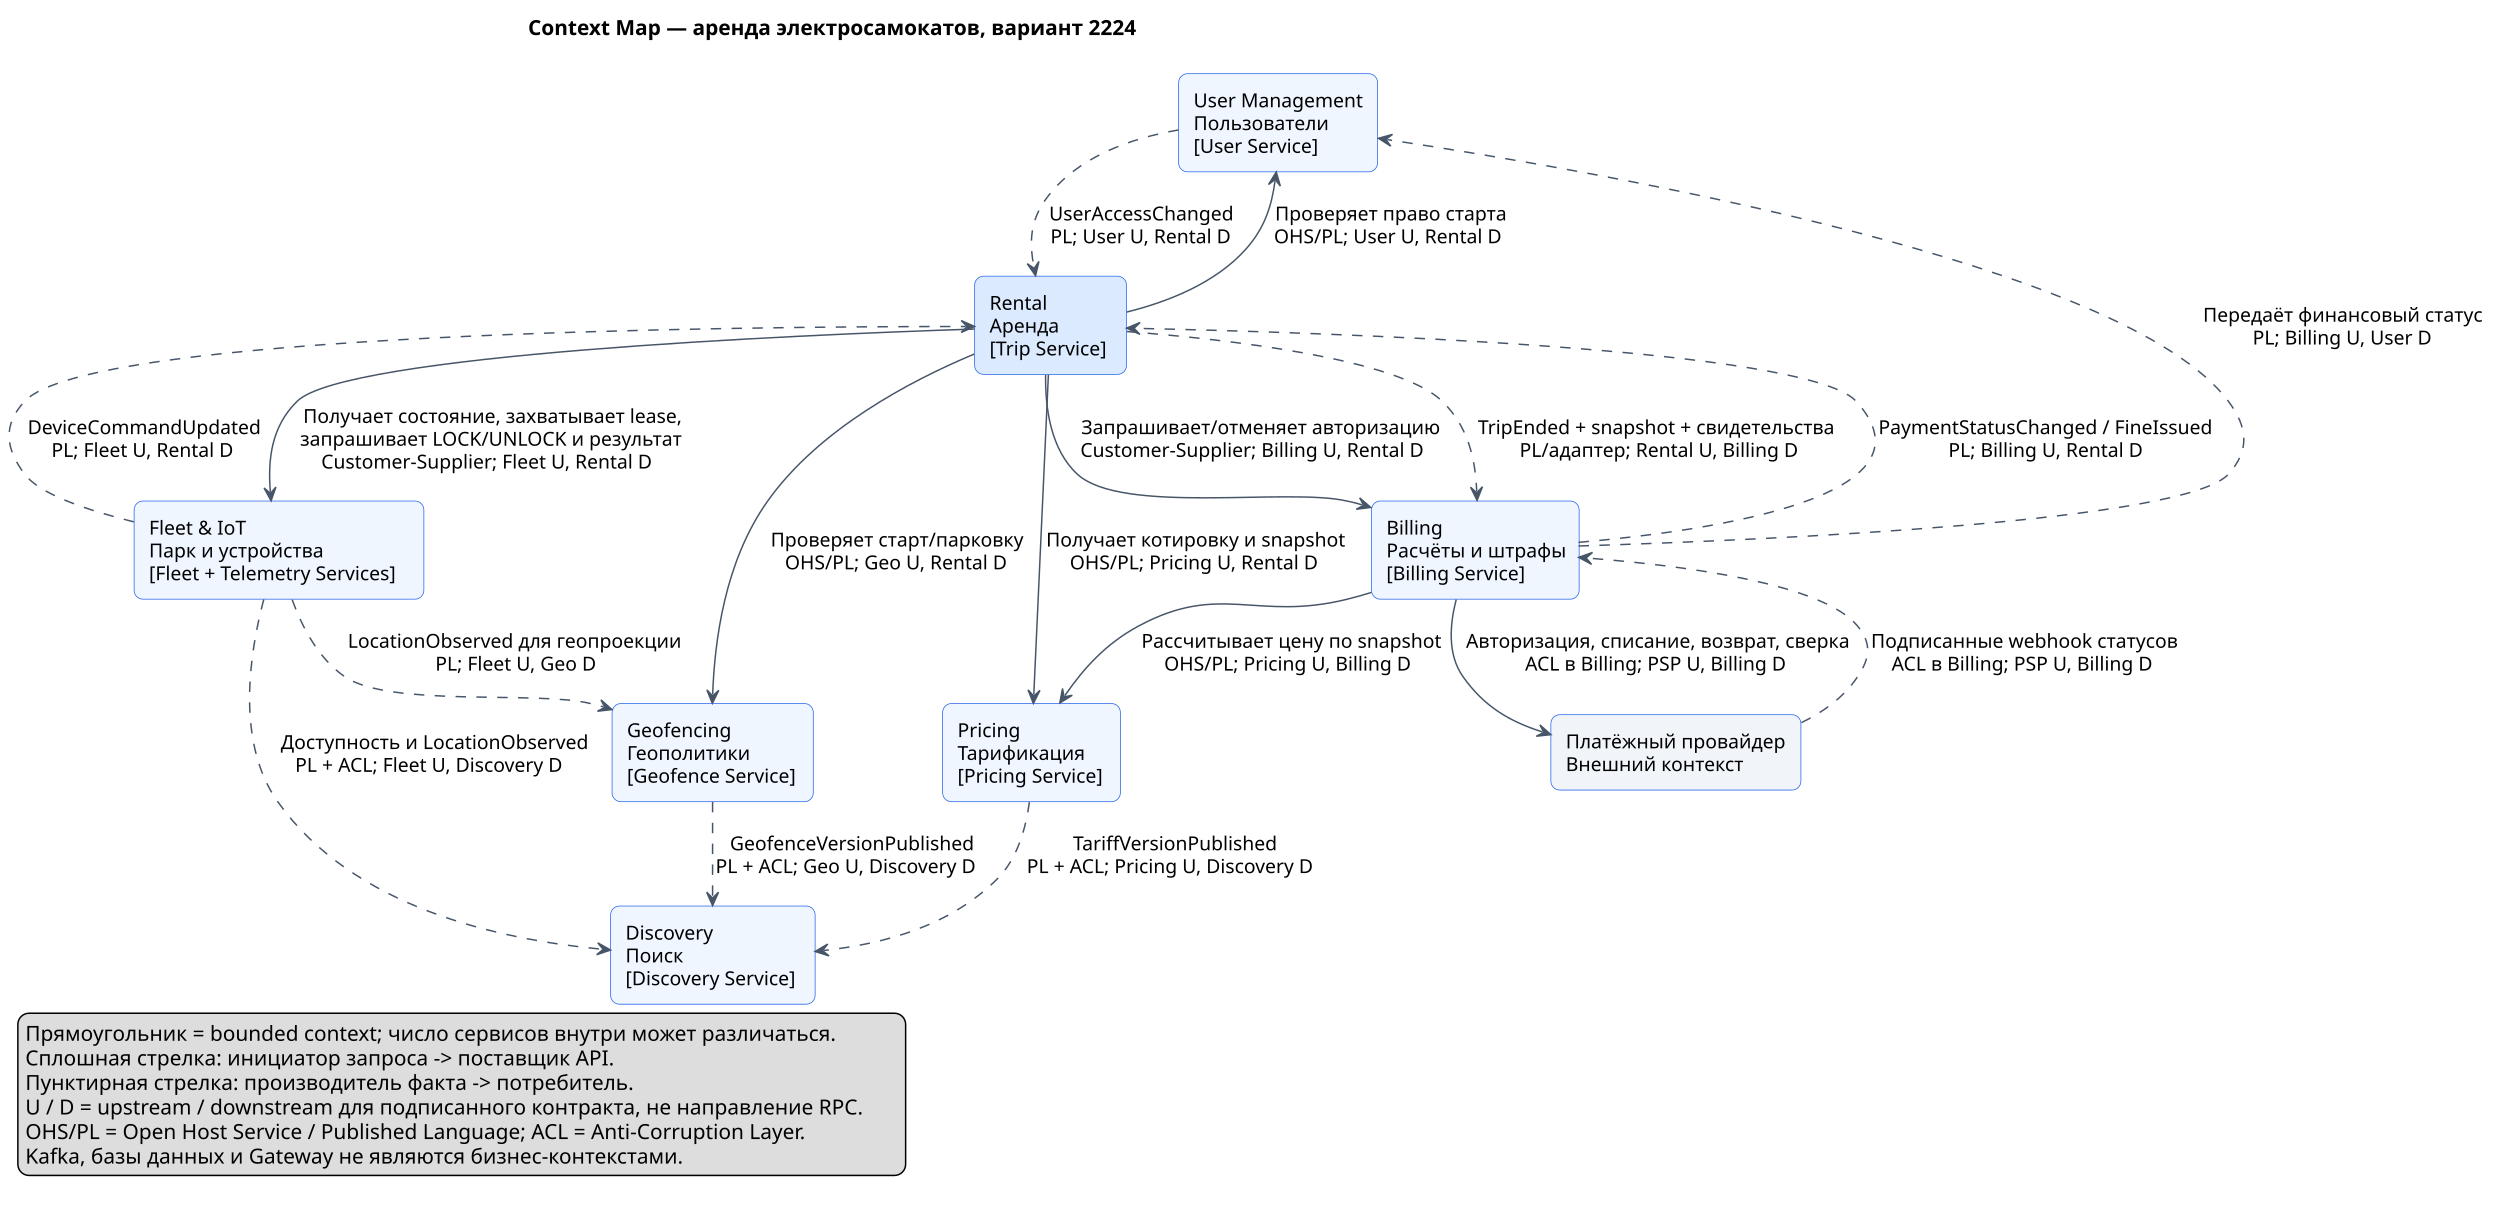
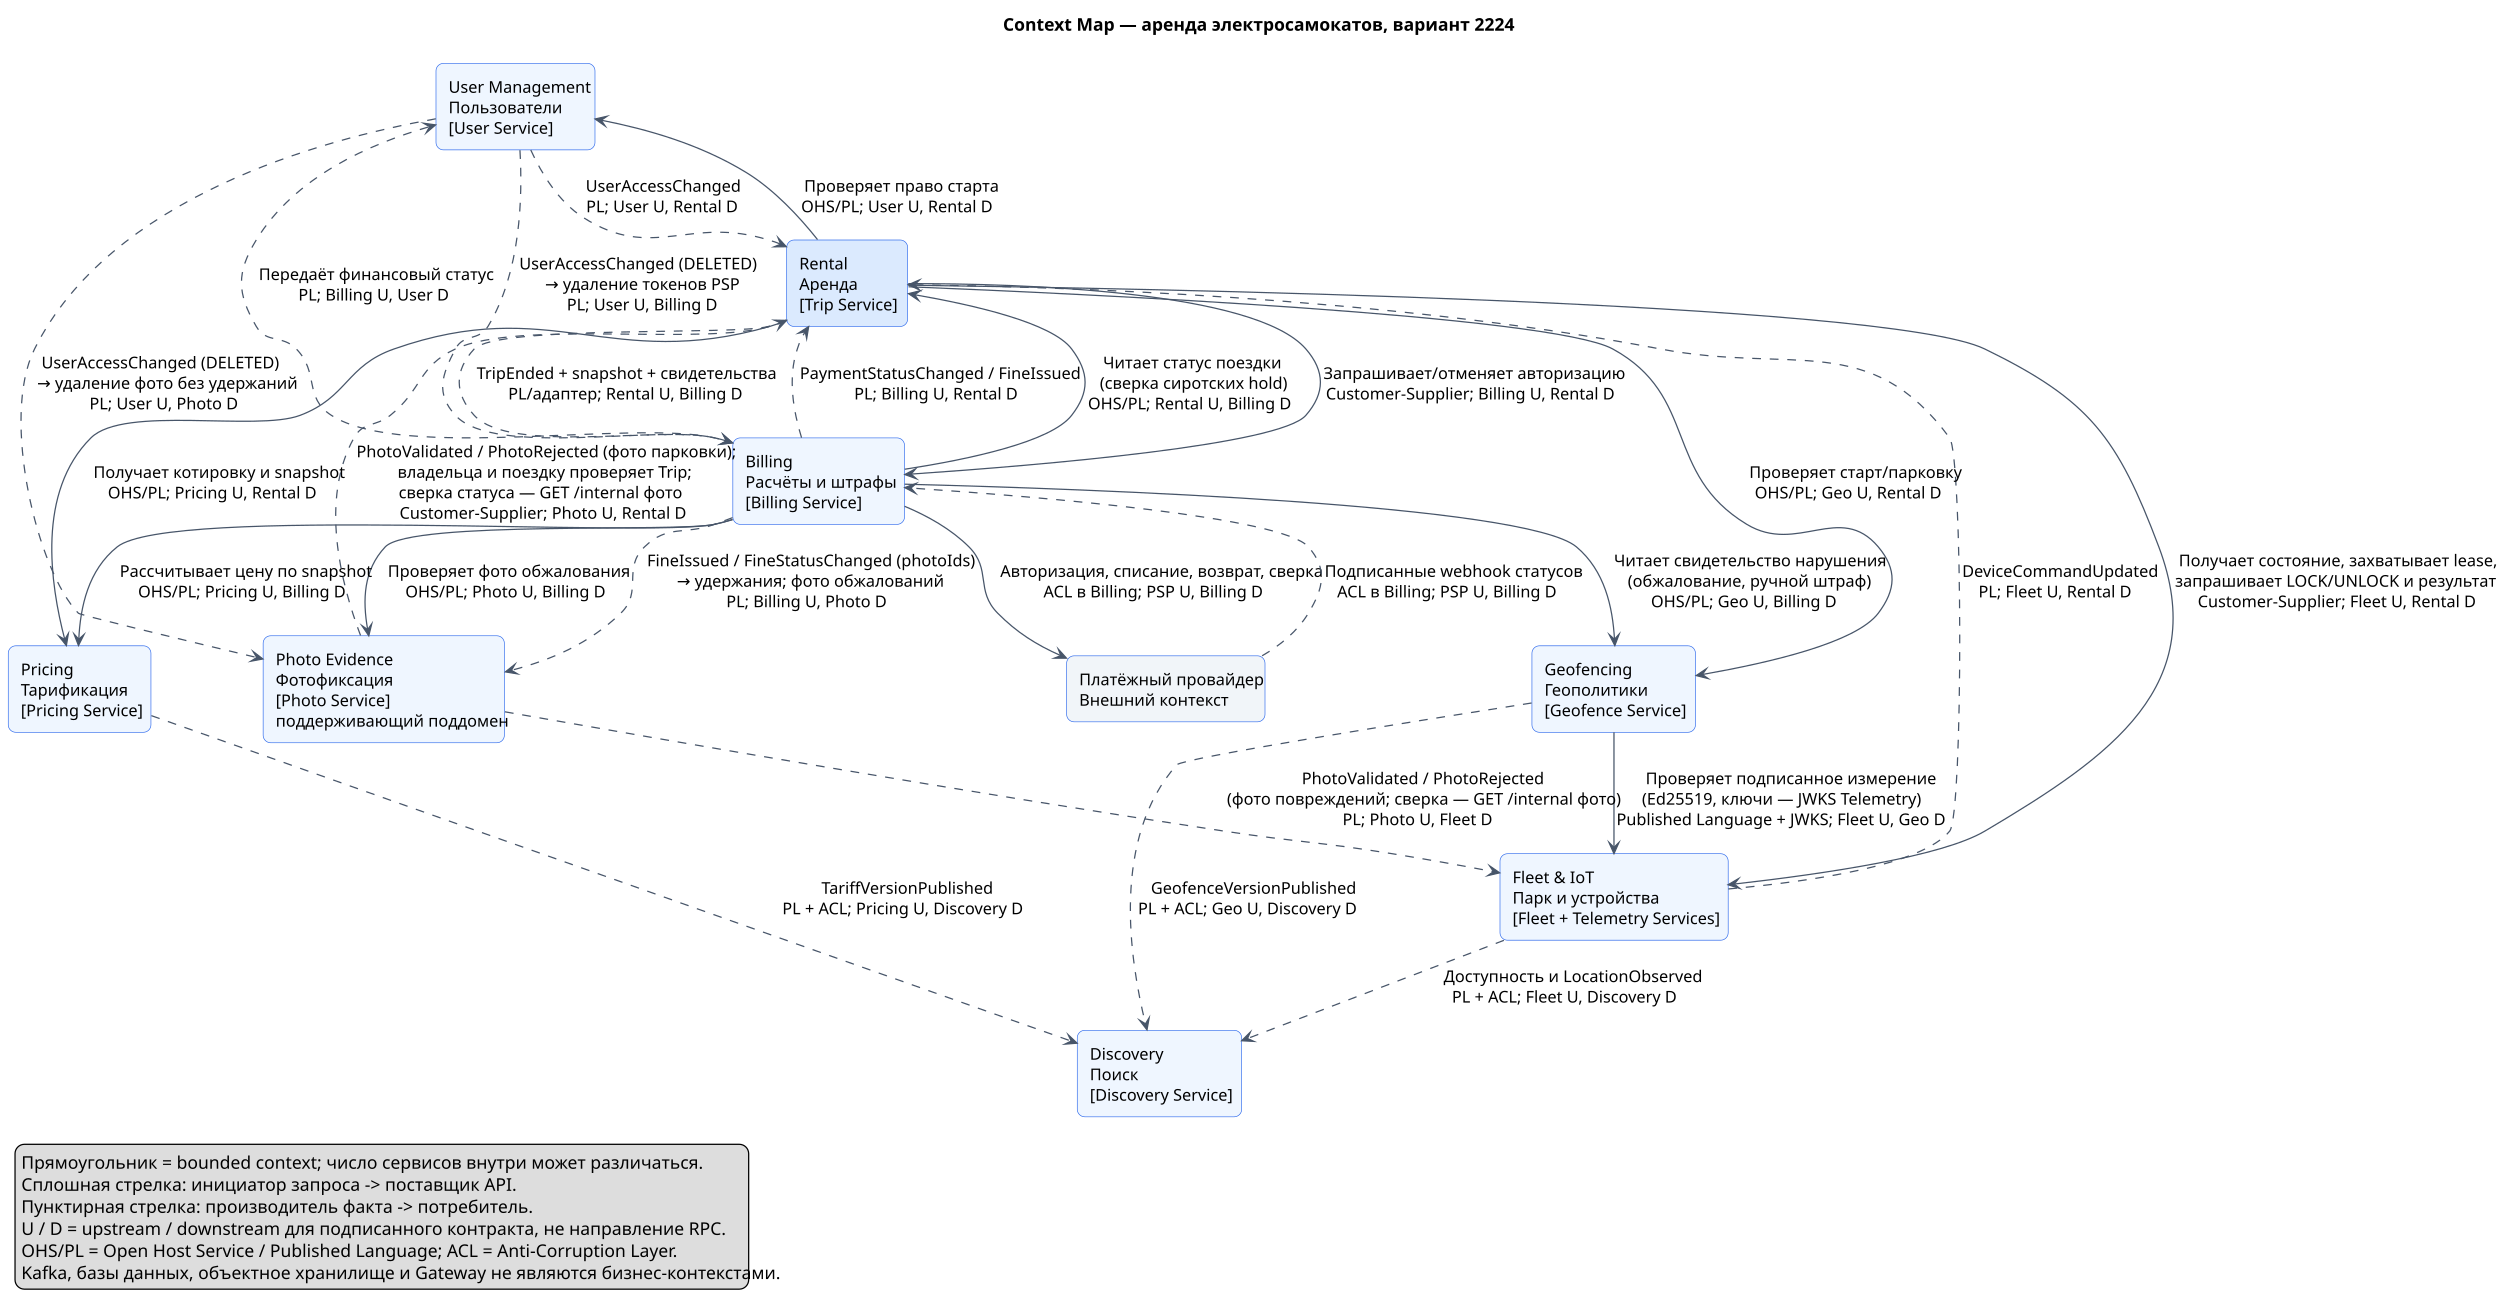
- <svg xmlns="http://www.w3.org/2000/svg" contentStyleType="text/css" data-diagram-type="DESCRIPTION" height="809px" preserveAspectRatio="none" style="width:1679px;height:809px;background:#FFFFFF;" version="1.1" viewBox="0 0 1679 809" width="1679px" zoomAndPan="magnify">
+ <svg xmlns="http://www.w3.org/2000/svg" version="1.1" data-diagram-type="DESCRIPTION" style="width:1996px;height:1048px;background:#FFFFFF;" width="1996px" height="1048px" viewBox="0 0 1996 1048" zoomAndPan="magnify" preserveAspectRatio="none" contentStyleType="text/css">
  <defs />
-   <g>
+   <g font-family="sans-serif" lengthAdjust="spacing">
    <g class="title" data-source-line="2">
-       <text fill="#000000" font-family="sans-serif" font-size="14" font-weight="bold" lengthAdjust="spacing" textLength="415.235" x="354.632" y="23.535">Context Map — аренда электросамокатов, вариант 2224</text>
-     </g>
-     <g class="entity" data-entity="users" data-source-line="16" data-uid="ent0002" id="entity_users">
-       <rect fill="#EFF6FF" height="65.932" rx="6" ry="6" style="stroke:#2563EB;stroke-width:0.5;" width="133.591" x="791.57" y="49.488" />
-       <text fill="#000000" font-family="sans-serif" font-size="13" lengthAdjust="spacing" textLength="113.591" x="801.57" y="72.057">User Management</text>
-       <text fill="#000000" font-family="sans-serif" font-size="13" lengthAdjust="spacing" textLength="89.362" x="801.57" y="87.367">Пользователи</text>
-       <text fill="#000000" font-family="sans-serif" font-size="13" lengthAdjust="spacing" textLength="84.716" x="801.57" y="102.678">[User Service]</text>
-     </g>
-     <g class="entity" data-entity="fleet" data-source-line="17" data-uid="ent0003" id="entity_fleet">
-       <rect fill="#EFF6FF" height="65.932" rx="6" ry="6" style="stroke:#2563EB;stroke-width:0.5;" width="194.599" x="90.07" y="336.488" />
-       <text fill="#000000" font-family="sans-serif" font-size="13" lengthAdjust="spacing" textLength="67.317" x="100.07" y="359.057">Fleet &amp; IoT</text>
-       <text fill="#000000" font-family="sans-serif" font-size="13" lengthAdjust="spacing" textLength="120.028" x="100.07" y="374.367">Парк и устройства</text>
-       <text fill="#000000" font-family="sans-serif" font-size="13" lengthAdjust="spacing" textLength="174.599" x="100.07" y="389.678">[Fleet + Telemetry Services]</text>
-     </g>
-     <g class="entity" data-entity="rental" data-source-line="18" data-uid="ent0004" id="entity_rental">
-       <rect fill="#DBEAFE" height="65.932" rx="6" ry="6" style="stroke:#2563EB;stroke-width:0.5;" width="101.999" x="654.57" y="185.488" />
-       <text fill="#000000" font-family="sans-serif" font-size="13" lengthAdjust="spacing" textLength="39.33" x="664.57" y="208.057">Rental</text>
-       <text fill="#000000" font-family="sans-serif" font-size="13" lengthAdjust="spacing" textLength="48.452" x="664.57" y="223.367">Аренда</text>
-       <text fill="#000000" font-family="sans-serif" font-size="13" lengthAdjust="spacing" textLength="81.999" x="664.57" y="238.678">[Trip Service]</text>
-     </g>
-     <g class="entity" data-entity="search" data-source-line="19" data-uid="ent0005" id="entity_search">
-       <rect fill="#EFF6FF" height="65.932" rx="6" ry="6" style="stroke:#2563EB;stroke-width:0.5;" width="137.368" x="410.07" y="608.488" />
-       <text fill="#000000" font-family="sans-serif" font-size="13" lengthAdjust="spacing" textLength="60.849" x="420.07" y="631.057">Discovery</text>
-       <text fill="#000000" font-family="sans-serif" font-size="13" lengthAdjust="spacing" textLength="39.654" x="420.07" y="646.367">Поиск</text>
-       <text fill="#000000" font-family="sans-serif" font-size="13" lengthAdjust="spacing" textLength="117.368" x="420.07" y="661.678">[Discovery Service]</text>
-     </g>
-     <g class="entity" data-entity="pricing" data-source-line="20" data-uid="ent0006" id="entity_pricing">
-       <rect fill="#EFF6FF" height="65.932" rx="6" ry="6" style="stroke:#2563EB;stroke-width:0.5;" width="119.373" x="633.07" y="472.488" />
-       <text fill="#000000" font-family="sans-serif" font-size="13" lengthAdjust="spacing" textLength="42.853" x="643.07" y="495.057">Pricing</text>
-       <text fill="#000000" font-family="sans-serif" font-size="13" lengthAdjust="spacing" textLength="87.89" x="643.07" y="510.367">Тарификация</text>
-       <text fill="#000000" font-family="sans-serif" font-size="13" lengthAdjust="spacing" textLength="99.373" x="643.07" y="525.678">[Pricing Service]</text>
-     </g>
-     <g class="entity" data-entity="billing" data-source-line="21" data-uid="ent0007" id="entity_billing">
-       <rect fill="#EFF6FF" height="65.932" rx="6" ry="6" style="stroke:#2563EB;stroke-width:0.5;" width="139.482" x="921.07" y="336.488" />
-       <text fill="#000000" font-family="sans-serif" font-size="13" lengthAdjust="spacing" textLength="38.683" x="931.07" y="359.057">Billing</text>
-       <text fill="#000000" font-family="sans-serif" font-size="13" lengthAdjust="spacing" textLength="119.482" x="931.07" y="374.367">Расчёты и штрафы</text>
-       <text fill="#000000" font-family="sans-serif" font-size="13" lengthAdjust="spacing" textLength="95.202" x="931.07" y="389.678">[Billing Service]</text>
-     </g>
-     <g class="entity" data-entity="geo" data-source-line="22" data-uid="ent0008" id="entity_geo">
-       <rect fill="#EFF6FF" height="65.932" rx="6" ry="6" style="stroke:#2563EB;stroke-width:0.5;" width="135.134" x="411.07" y="472.488" />
-       <text fill="#000000" font-family="sans-serif" font-size="13" lengthAdjust="spacing" textLength="71.303" x="421.07" y="495.057">Geofencing</text>
-       <text fill="#000000" font-family="sans-serif" font-size="13" lengthAdjust="spacing" textLength="83.776" x="421.07" y="510.367">Геополитики</text>
-       <text fill="#000000" font-family="sans-serif" font-size="13" lengthAdjust="spacing" textLength="115.134" x="421.07" y="525.678">[Geofence Service]</text>
-     </g>
-     <g class="entity" data-entity="psp" data-source-line="23" data-uid="ent0009" id="entity_psp">
-       <rect fill="#F1F5F9" height="50.621" rx="6" ry="6" style="stroke:#2563EB;stroke-width:0.5;" width="167.919" x="1041.57" y="479.988" />
-       <text fill="#000000" font-family="sans-serif" font-size="13" lengthAdjust="spacing" textLength="147.919" x="1051.57" y="502.557">Платёжный провайдер</text>
-       <text fill="#000000" font-family="sans-serif" font-size="13" lengthAdjust="spacing" textLength="119.863" x="1051.57" y="517.867">Внешний контекст</text>
-     </g>
-     <g class="link" data-entity-1="rental" data-entity-2="users" data-uid="lnk10" id="link_rental_users">
-       <polygon fill="#475569" points="857.125,115.534,851.949,123.913,856.452,120.488,859.876,124.99,857.125,115.534" style="stroke:#475569;stroke-width:1;" />
-       <path d="M756.76,209.566 C784.034,202.79 816.089,190.321 836.57,167.488 C849.254,153.349 853.974,138.724 856.317,121.479" fill="none" style="stroke:#475569;stroke-width:1;" />
-       <text fill="#000000" font-family="sans-serif" font-size="13" lengthAdjust="spacing" textLength="157.022" x="856.329" y="148.057">Проверяет право старта</text>
-       <text fill="#000000" font-family="sans-serif" font-size="13" lengthAdjust="spacing" textLength="158.539" x="855.57" y="163.367">OHS/PL; User U, Rental D</text>
-     </g>
-     <g class="link" data-entity-1="users" data-entity-2="rental" data-uid="lnk11" id="link_users_rental">
-       <polygon fill="#475569" points="695.493,185.179,697.74,175.59,694.559,180.268,689.881,177.086,695.493,185.179" style="stroke:#475569;stroke-width:1;" />
-       <path d="M791.5,87.274 C759.111,92.893 722.937,105.573 702.57,133.488 C691.905,148.106 691.154,162.377 694.372,179.285" fill="none" style="stroke:#475569;stroke-width:1;stroke-dasharray:7,7;" />
-       <text fill="#000000" font-family="sans-serif" font-size="13" lengthAdjust="spacing" textLength="126.82" x="704.57" y="148.057">UserAccessChanged</text>
-       <text fill="#000000" font-family="sans-serif" font-size="13" lengthAdjust="spacing" textLength="125.068" x="705.446" y="163.367">PL; User U, Rental D</text>
-     </g>
-     <g class="link" data-entity-1="rental" data-entity-2="fleet" data-uid="lnk12" id="link_rental_fleet">
-       <polygon fill="#475569" points="182.056,336.369,185.315,327.075,181.651,331.385,177.341,327.721,182.056,336.369" style="stroke:#475569;stroke-width:1;" />
-       <path d="M654.507,220.972 C532.48,225.013 231.676,238.085 199.57,269.488 C182.242,286.437 179.793,308.476 181.57,330.388" fill="none" style="stroke:#475569;stroke-width:1;" />
-       <text fill="#000000" font-family="sans-serif" font-size="13" lengthAdjust="spacing" textLength="257.334" x="203.617" y="284.057">Получает состояние, захватывает lease,</text>
-       <text fill="#000000" font-family="sans-serif" font-size="13" lengthAdjust="spacing" textLength="261.428" x="201.57" y="299.367">запрашивает LOCK/UNLOCK и результат</text>
-       <text fill="#000000" font-family="sans-serif" font-size="13" lengthAdjust="spacing" textLength="233.099" x="215.735" y="314.678">Customer-Supplier; Fleet U, Rental D</text>
-     </g>
-     <g class="link" data-entity-1="fleet" data-entity-2="rental" data-uid="lnk13" id="link_fleet_rental">
-       <polygon fill="#475569" points="654.536,219.286,645.536,215.286,649.536,219.286,645.536,223.286,654.536,219.286" style="stroke:#475569;stroke-width:1;" />
-       <path d="M89.904,350.501 C57.117,342.331 26.355,331.544 16.57,318.488 C3.51,301.062 1.739,285.435 16.57,269.488 C59.783,223.026 496.391,219.209 648.536,219.283" fill="none" style="stroke:#475569;stroke-width:1;stroke-dasharray:7,7;" />
-       <text fill="#000000" font-family="sans-serif" font-size="13" lengthAdjust="spacing" textLength="158.888" x="18.57" y="291.557">DeviceCommandUpdated</text>
-       <text fill="#000000" font-family="sans-serif" font-size="13" lengthAdjust="spacing" textLength="126.947" x="34.541" y="306.867">PL; Fleet U, Rental D</text>
-     </g>
-     <g class="link" data-entity-1="rental" data-entity-2="pricing" data-uid="lnk14" id="link_rental_pricing">
-       <polygon fill="#475569" points="694.031,472.467,698.437,463.658,694.259,467.472,690.445,463.294,694.031,472.467" style="stroke:#475569;stroke-width:1;" />
-       <path d="M704.104,251.627 C701.601,306.509 696.804,411.671 694.304,466.473" fill="none" style="stroke:#475569;stroke-width:1;" />
-       <text fill="#000000" font-family="sans-serif" font-size="13" lengthAdjust="spacing" textLength="204.978" x="702.57" y="367.057">Получает котировку и snapshot</text>
-       <text fill="#000000" font-family="sans-serif" font-size="13" lengthAdjust="spacing" textLength="173.196" x="718.462" y="382.367">OHS/PL; Pricing U, Rental D</text>
-     </g>
-     <g class="link" data-entity-1="rental" data-entity-2="geo" data-uid="lnk15" id="link_rental_geo">
-       <polygon fill="#475569" points="478.401,472.433,482.731,463.586,478.586,467.436,474.736,463.291,478.401,472.433" style="stroke:#475569;stroke-width:1;" />
-       <path d="M654.293,237.783 C610.664,256.031 549.79,288.332 515.57,336.488 C486.68,377.144 479.958,430.254 478.623,466.437" fill="none" style="stroke:#475569;stroke-width:1;" />
-       <text fill="#000000" font-family="sans-serif" font-size="13" lengthAdjust="spacing" textLength="174.11" x="517.57" y="367.057">Проверяет старт/парковку</text>
-       <text fill="#000000" font-family="sans-serif" font-size="13" lengthAdjust="spacing" textLength="154.965" x="527.143" y="382.367">OHS/PL; Geo U, Rental D</text>
-     </g>
-     <g class="link" data-entity-1="rental" data-entity-2="billing" data-uid="lnk16" id="link_rental_billing">
-       <polygon fill="#475569" points="920.623,340.79,913.153,334.37,915.834,339.352,910.852,342.032,920.623,340.79" style="stroke:#475569;stroke-width:1;" />
-       <path d="M702.235,251.834 C701.895,273.853 705.593,301.906 723.57,318.488 C753.282,345.893 865.193,327.365 904.57,336.488 C909.847,337.711 909.492,337.447 914.876,339.064" fill="none" style="stroke:#475569;stroke-width:1;" />
-       <text fill="#000000" font-family="sans-serif" font-size="13" lengthAdjust="spacing" textLength="240.538" x="726.154" y="291.557">Запрашивает/отменяет авторизацию</text>
-       <text fill="#000000" font-family="sans-serif" font-size="13" lengthAdjust="spacing" textLength="241.706" x="725.57" y="306.867">Customer-Supplier; Billing U, Rental D</text>
-     </g>
-     <g class="link" data-entity-1="rental" data-entity-2="billing" data-uid="lnk17" id="link_rental_billing">
-       <polygon fill="#475569" points="991.995,336.029,995.629,326.875,991.793,331.033,987.635,327.198,991.995,336.029" style="stroke:#475569;stroke-width:1;" />
-       <path d="M756.813,222.654 C824.62,227.914 939.041,240.854 968.57,269.488 C986.14,286.525 990.874,308.252 991.753,330.034" fill="none" style="stroke:#475569;stroke-width:1;stroke-dasharray:7,7;" />
-       <text fill="#000000" font-family="sans-serif" font-size="13" lengthAdjust="spacing" textLength="251.412" x="992.57" y="291.557">TripEnded + snapshot + свидетельства</text>
-       <text fill="#000000" font-family="sans-serif" font-size="13" lengthAdjust="spacing" textLength="195.457" x="1020.548" y="306.867">PL/адаптер; Rental U, Billing D</text>
-     </g>
-     <g class="link" data-entity-1="billing" data-entity-2="rental" data-uid="lnk18" id="link_billing_rental">
-       <polygon fill="#475569" points="756.61,220.377,765.522,224.57,761.609,220.485,765.694,216.572,756.61,220.377" style="stroke:#475569;stroke-width:1;" />
-       <path d="M1060.142,364.251 C1154.322,356.065 1304.363,332.869 1246.57,269.488 C1213.919,233.681 891.076,223.271 762.608,220.507" fill="none" style="stroke:#475569;stroke-width:1;stroke-dasharray:7,7;" />
-       <text fill="#000000" font-family="sans-serif" font-size="13" lengthAdjust="spacing" textLength="229.481" x="1261.57" y="291.557">PaymentStatusChanged / FineIssued</text>
-       <text fill="#000000" font-family="sans-serif" font-size="13" lengthAdjust="spacing" textLength="135.554" x="1308.533" y="306.867">PL; Billing U, Rental D</text>
-     </g>
-     <g class="link" data-entity-1="billing" data-entity-2="users" data-uid="lnk19" id="link_billing_users">
-       <polygon fill="#475569" points="925.742,92.878,934.049,98.168,930.687,93.619,935.236,90.257,925.742,92.878" style="stroke:#475569;stroke-width:1;" />
-       <path d="M1060.174,366.693 C1192.061,362.57 1467.824,350.216 1496.57,318.488 C1511.193,302.35 1509.638,286.91 1496.57,269.488 C1427.167,176.962 1081.057,116.165 931.676,93.767" fill="none" style="stroke:#475569;stroke-width:1;stroke-dasharray:7,7;" />
-       <text fill="#000000" font-family="sans-serif" font-size="13" lengthAdjust="spacing" textLength="191.014" x="1479.57" y="216.057">Передаёт финансовый статус</text>
-       <text fill="#000000" font-family="sans-serif" font-size="13" lengthAdjust="spacing" textLength="124.42" x="1512.867" y="231.367">PL; Billing U, User D</text>
-     </g>
-     <g class="link" data-entity-1="billing" data-entity-2="pricing" data-uid="lnk20" id="link_billing_pricing">
-       <polygon fill="#475569" points="711.758,472.093,720.164,466.961,714.6,467.979,713.582,462.414,711.758,472.093" style="stroke:#475569;stroke-width:1;" />
-       <path d="M921.056,397.869 C915.524,399.583 909.984,401.152 904.57,402.488 C843.665,417.525 819.774,390.686 764.57,420.488 C742.598,432.35 727.784,448.889 715.168,467.156" fill="none" style="stroke:#475569;stroke-width:1;" />
-       <text fill="#000000" font-family="sans-serif" font-size="13" lengthAdjust="spacing" textLength="203.074" x="766.57" y="435.057">Рассчитывает цену по snapshot</text>
-       <text fill="#000000" font-family="sans-serif" font-size="13" lengthAdjust="spacing" textLength="172.548" x="781.833" y="450.367">OHS/PL; Pricing U, Billing D</text>
-     </g>
-     <g class="link" data-entity-1="billing" data-entity-2="psp" data-uid="lnk21" id="link_billing_psp">
-       <polygon fill="#475569" points="1041.569,493.394,1034.214,486.844,1036.806,491.872,1031.778,494.464,1041.569,493.394" style="stroke:#475569;stroke-width:1;" />
-       <path d="M977.997,402.641 C973.605,419.504 972.057,439.675 982.57,454.488 C996.498,474.113 1013.023,484.27 1035.854,491.567" fill="none" style="stroke:#475569;stroke-width:1;" />
-       <text fill="#000000" font-family="sans-serif" font-size="13" lengthAdjust="spacing" textLength="261.479" x="984.57" y="435.057">Авторизация, списание, возврат, сверка</text>
-       <text fill="#000000" font-family="sans-serif" font-size="13" lengthAdjust="spacing" textLength="182.108" x="1024.256" y="450.367">ACL в Billing; PSP U, Billing D</text>
-     </g>
-     <g class="link" data-entity-1="psp" data-entity-2="billing" data-uid="lnk22" id="link_psp_billing">
-       <polygon fill="#475569" points="1060.233,374.319,1068.89,379.016,1065.217,374.713,1069.52,371.041,1060.233,374.319" style="stroke:#475569;stroke-width:1;" />
-       <path d="M1209.817,485.34 C1224.721,478.118 1238.388,468.175 1247.57,454.488 C1255.989,441.94 1257.181,432.149 1247.57,420.488 C1224.226,392.164 1134.035,380.151 1066.214,374.792" fill="none" style="stroke:#475569;stroke-width:1;stroke-dasharray:7,7;" />
-       <text fill="#000000" font-family="sans-serif" font-size="13" lengthAdjust="spacing" textLength="209.746" x="1256.57" y="435.057">Подписанные webhook статусов</text>
-       <text fill="#000000" font-family="sans-serif" font-size="13" lengthAdjust="spacing" textLength="182.108" x="1270.389" y="450.367">ACL в Billing; PSP U, Billing D</text>
-     </g>
-     <g class="link" data-entity-1="fleet" data-entity-2="search" data-uid="lnk23" id="link_fleet_search">
-       <polygon fill="#475569" points="410.063,638.052,401.481,633.222,405.086,637.581,400.726,641.186,410.063,638.052" style="stroke:#475569;stroke-width:1;" />
-       <path d="M177.155,402.557 C167.444,439.023 158.289,498.652 186.57,538.488 C237.006,609.531 334.83,630.928 404.09,637.487" fill="none" style="stroke:#475569;stroke-width:1;stroke-dasharray:7,7;" />
-       <text fill="#000000" font-family="sans-serif" font-size="13" lengthAdjust="spacing" textLength="211.206" x="188.57" y="503.057">Доступность и LocationObserved</text>
-       <text fill="#000000" font-family="sans-serif" font-size="13" lengthAdjust="spacing" textLength="191.921" x="198.212" y="518.367">PL + ACL; Fleet U, Discovery D</text>
-     </g>
-     <g class="link" data-entity-1="fleet" data-entity-2="geo" data-uid="lnk24" id="link_fleet_geo">
-       <polygon fill="#475569" points="411.003,476.537,403.605,470.036,406.23,475.046,401.22,477.672,411.003,476.537" style="stroke:#475569;stroke-width:1;" />
-       <path d="M196.204,402.741 C202.818,420.958 213.888,442.431 231.57,454.488 C262.044,475.268 360.746,463.708 396.57,472.488 C401.32,473.652 400.436,473.237 405.276,474.748" fill="none" style="stroke:#475569;stroke-width:1;stroke-dasharray:7,7;" />
-       <text fill="#000000" font-family="sans-serif" font-size="13" lengthAdjust="spacing" textLength="229.779" x="233.57" y="435.057">LocationObserved для геопроекции</text>
-       <text fill="#000000" font-family="sans-serif" font-size="13" lengthAdjust="spacing" textLength="112.239" x="292.34" y="450.367">PL; Fleet U, Geo D</text>
-     </g>
-     <g class="link" data-entity-1="pricing" data-entity-2="search" data-uid="lnk25" id="link_pricing_search">
-       <polygon fill="#475569" points="547.413,639.001,556.798,641.986,552.382,638.451,555.918,634.035,547.413,639.001" style="stroke:#475569;stroke-width:1;" />
-       <path d="M691.337,538.695 C688.992,556.208 683.225,576.986 669.57,590.488 C637.519,622.181 593.962,633.847 553.376,638.341" fill="none" style="stroke:#475569;stroke-width:1;stroke-dasharray:7,7;" />
-       <text fill="#000000" font-family="sans-serif" font-size="13" lengthAdjust="spacing" textLength="142.606" x="720.617" y="571.057">TariffVersionPublished</text>
-       <text fill="#000000" font-family="sans-serif" font-size="13" lengthAdjust="spacing" textLength="204.699" x="689.57" y="586.367">PL + ACL; Pricing U, Discovery D</text>
-     </g>
-     <g class="link" data-entity-1="geo" data-entity-2="search" data-uid="lnk26" id="link_geo_search">
-       <polygon fill="#475569" points="478.57,608.189,482.57,599.189,478.57,603.189,474.57,599.189,478.57,608.189" style="stroke:#475569;stroke-width:1;" />
-       <path d="M478.57,538.585 C478.57,559.645 478.57,581.088 478.57,602.189" fill="none" style="stroke:#475569;stroke-width:1;stroke-dasharray:7,7;" />
-       <text fill="#000000" font-family="sans-serif" font-size="13" lengthAdjust="spacing" textLength="167.185" x="490.212" y="571.057">GeofenceVersionPublished</text>
-       <text fill="#000000" font-family="sans-serif" font-size="13" lengthAdjust="spacing" textLength="186.469" x="480.57" y="586.367">PL + ACL; Geo U, Discovery D</text>
-     </g>
-     <g class="legend" data-source-line="43">
-       <rect fill="#DDDDDD" height="108.93" rx="7.5" ry="7.5" style="stroke:#000000;stroke-width:1;" width="596.223" x="12" y="680.488" />
-       <text fill="#000000" font-family="sans-serif" font-size="14" lengthAdjust="spacing" textLength="554.401" x="17" y="699.023">Прямоугольник = bounded context; число сервисов внутри может различаться.</text>
-       <text fill="#000000" font-family="sans-serif" font-size="14" lengthAdjust="spacing" textLength="408.81" x="17" y="715.512">Сплошная стрелка: инициатор запроса -&gt; поставщик API.</text>
-       <text fill="#000000" font-family="sans-serif" font-size="14" lengthAdjust="spacing" textLength="422.283" x="17" y="732">Пунктирная стрелка: производитель факта -&gt; потребитель.</text>
-       <text fill="#000000" font-family="sans-serif" font-size="14" lengthAdjust="spacing" textLength="586.223" x="17" y="748.488">U / D = upstream / downstream для подписанного контракта, не направление RPC.</text>
-       <text fill="#000000" font-family="sans-serif" font-size="14" lengthAdjust="spacing" textLength="556.931" x="17" y="764.977">OHS/PL = Open Host Service / Published Language; ACL = Anti-Corruption Layer.</text>
-       <text fill="#000000" font-family="sans-serif" font-size="14" lengthAdjust="spacing" textLength="453.441" x="17" y="781.465">Kafka, базы данных и Gateway не являются бизнес-контекстами.</text>
+       <text x="800.757" y="24.533" fill="#000" font-size="14" textLength="387.488" font-weight="700">Context Map — аренда электросамокатов, вариант 2224</text>
+     </g>
+     <g class="entity" data-qualified-name="users" id="ent0001" data-source-line="16">
+       <rect x="348.096" y="50.609" width="126.939" height="69.055" fill="#EFF6FF" style="stroke:#2563EB;stroke-width:0.5;" rx="6" ry="6" />
+       <text x="358.096" y="74.104" fill="#000" font-size="13" textLength="106.939">User Management</text>
+       <text x="358.096" y="90.456" fill="#000" font-size="13" textLength="86.29">Пользователи</text>
+       <text x="358.096" y="106.808" fill="#000" font-size="13" textLength="81.631">[User Service]</text>
+     </g>
+     <g class="entity" data-qualified-name="fleet" id="ent0002" data-source-line="17">
+       <rect x="1197.596" y="681.609" width="182.189" height="69.055" fill="#EFF6FF" style="stroke:#2563EB;stroke-width:0.5;" rx="6" ry="6" />
+       <text x="1207.596" y="705.104" fill="#000" font-size="13" textLength="63.578">Fleet &amp; IoT</text>
+       <text x="1207.596" y="721.456" fill="#000" font-size="13" textLength="111.243">Парк и устройства</text>
+       <text x="1207.596" y="737.808" fill="#000" font-size="13" textLength="162.189">[Fleet + Telemetry Services]</text>
+     </g>
+     <g class="entity" data-qualified-name="rental" id="ent0003" data-source-line="18">
+       <rect x="628.096" y="191.609" width="96.572" height="69.055" fill="#DBEAFE" style="stroke:#2563EB;stroke-width:0.5;" rx="6" ry="6" />
+       <text x="638.096" y="215.104" fill="#000" font-size="13" textLength="37.578">Rental</text>
+       <text x="638.096" y="231.456" fill="#000" font-size="13" textLength="45.125">Аренда</text>
+       <text x="638.096" y="247.808" fill="#000" font-size="13" textLength="76.572">[Trip Service]</text>
+     </g>
+     <g class="entity" data-qualified-name="search" id="ent0004" data-source-line="19">
+       <rect x="860.096" y="822.609" width="131.249" height="69.055" fill="#EFF6FF" style="stroke:#2563EB;stroke-width:0.5;" rx="6" ry="6" />
+       <text x="870.096" y="846.104" fill="#000" font-size="13" textLength="57.065">Discovery</text>
+       <text x="870.096" y="862.456" fill="#000" font-size="13" textLength="36.023">Поиск</text>
+       <text x="870.096" y="878.808" fill="#000" font-size="13" textLength="111.249">[Discovery Service]</text>
+     </g>
+     <g class="entity" data-qualified-name="pricing" id="ent0005" data-source-line="20">
+       <rect x="6.596" y="515.609" width="113.92" height="69.055" fill="#EFF6FF" style="stroke:#2563EB;stroke-width:0.5;" rx="6" ry="6" />
+       <text x="16.596" y="539.104" fill="#000" font-size="13" textLength="39.736">Pricing</text>
+       <text x="16.596" y="555.456" fill="#000" font-size="13" textLength="82.285">Тарификация</text>
+       <text x="16.596" y="571.808" fill="#000" font-size="13" textLength="93.92">[Pricing Service]</text>
+     </g>
+     <g class="entity" data-qualified-name="billing" id="ent0006" data-source-line="21">
+       <rect x="585.096" y="349.609" width="137.07" height="69.055" fill="#EFF6FF" style="stroke:#2563EB;stroke-width:0.5;" rx="6" ry="6" />
+       <text x="595.096" y="373.104" fill="#000" font-size="13" textLength="34.684">Billing</text>
+       <text x="595.096" y="389.456" fill="#000" font-size="13" textLength="117.07">Расчёты и штрафы</text>
+       <text x="595.096" y="405.808" fill="#000" font-size="13" textLength="88.867">[Billing Service]</text>
+     </g>
+     <g class="entity" data-qualified-name="geo" id="ent0007" data-source-line="22">
+       <rect x="1223.096" y="515.609" width="130.557" height="69.055" fill="#EFF6FF" style="stroke:#2563EB;stroke-width:0.5;" rx="6" ry="6" />
+       <text x="1233.096" y="539.104" fill="#000" font-size="13" textLength="66.492">Geofencing</text>
+       <text x="1233.096" y="555.456" fill="#000" font-size="13" textLength="76.781">Геополитики</text>
+       <text x="1233.096" y="571.808" fill="#000" font-size="13" textLength="110.557">[Geofence Service]</text>
+     </g>
+     <g class="entity" data-qualified-name="photo" id="ent0008" data-source-line="23">
+       <rect x="210.096" y="507.609" width="192.593" height="85.406" fill="#EFF6FF" style="stroke:#2563EB;stroke-width:0.5;" rx="6" ry="6" />
+       <text x="220.096" y="531.104" fill="#000" font-size="13" textLength="91.063">Photo Evidence</text>
+       <text x="220.096" y="547.456" fill="#000" font-size="13" textLength="89.419">Фотофиксация</text>
+       <text x="220.096" y="563.808" fill="#000" font-size="13" textLength="88.156">[Photo Service]</text>
+       <text x="220.096" y="580.159" fill="#000" font-size="13" textLength="172.593">поддерживающий поддомен</text>
+     </g>
+     <g class="entity" data-qualified-name="psp" id="ent0009" data-source-line="24">
+       <rect x="851.596" y="523.609" width="158.379" height="52.703" fill="#F1F5F9" style="stroke:#2563EB;stroke-width:0.5;" rx="6" ry="6" />
+       <text x="861.596" y="547.104" fill="#000" font-size="13" textLength="138.379">Платёжный провайдер</text>
+       <text x="861.596" y="563.456" fill="#000" font-size="13" textLength="110.246">Внешний контекст</text>
+     </g>
+     <g class="link" data-entity-1="ent0003" data-entity-2="ent0001" id="lnk10" data-link-type="dependency">
+       <polygon points="475.127,95.001,483.187,100.66,480.033,95.964,484.729,92.81,475.127,95.001" fill="#475569" style="stroke:#475569;stroke-width:1;stroke-linejoin:miter;stroke-miterlimit:10;" />
+       <path d="M652.711,191.288 C638.141,172.957 618.031,151.316 595.596,137.609 C558.939,115.213 517.19,103.261 480.033,95.964" style="stroke:#475569;stroke-width:1;" fill="none" />
+       <text x="641.999" y="153.104" fill="#000" font-size="13" textLength="148.351">Проверяет право старта</text>
+       <text x="639.596" y="169.456" fill="#000" font-size="13" textLength="153.156">OHS/PL; User U, Rental D</text>
+     </g>
+     <g class="link" data-entity-1="ent0001" data-entity-2="ent0003" id="lnk11" data-link-type="dependency">
+       <polygon points="627.825,196.984,621.162,189.731,623.238,194.993,617.976,197.069,627.825,196.984" fill="#475569" style="stroke:#475569;stroke-width:1;stroke-linejoin:miter;stroke-miterlimit:10;" />
+       <path d="M423.76,119.741 C432.432,138.729 446.052,161.097 465.596,173.609 C521.403,209.336 550.39,171.719 613.596,191.609 C618.323,193.097 618.524,192.946 623.238,194.993" style="stroke:#475569;stroke-width:1;stroke-dasharray:7,7;" fill="none" />
+       <text x="467.596" y="153.104" fill="#000" font-size="13" textLength="122.116">UserAccessChanged</text>
+       <text x="467.968" y="169.456" fill="#000" font-size="13" textLength="121.374">PL; User U, Rental D</text>
+     </g>
+     <g class="link" data-entity-1="ent0003" data-entity-2="ent0002" id="lnk12" data-link-type="dependency">
+       <polygon points="1379.666,706.391,1389.059,709.353,1384.634,705.829,1388.159,701.404,1379.666,706.391" fill="#475569" style="stroke:#475569;stroke-width:1;stroke-linejoin:miter;stroke-miterlimit:10;" />
+       <path d="M725.257,227.683 C902.489,230.071 1507.179,240.928 1584.596,278.609 C1668.693,319.541 1690.582,349.101 1723.596,436.609 C1765.354,547.295 1686.396,603.345 1584.596,663.609 C1550.652,683.704 1458.461,697.469 1384.634,705.829" style="stroke:#475569;stroke-width:1;" fill="none" />
+       <text x="1739.523" y="452.104" fill="#000" font-size="13" textLength="245.553">Получает состояние, захватывает lease,</text>
+       <text x="1736.596" y="468.456" fill="#000" font-size="13" textLength="251.405">запрашивает LOCK/UNLOCK и результат</text>
+       <text x="1754.649" y="484.808" fill="#000" font-size="13" textLength="215.3">Customer-Supplier; Fleet U, Rental D</text>
+     </g>
+     <g class="link" data-entity-1="ent0002" data-entity-2="ent0003" id="lnk13" data-link-type="dependency">
+       <polygon points="725.114,227.347,734.065,231.456,730.114,227.408,734.162,223.456,725.114,227.347" fill="#475569" style="stroke:#475569;stroke-width:1;stroke-linejoin:miter;stroke-miterlimit:10;" />
+       <path d="M1379.871,709.746 C1448.473,703.585 1534.304,690.593 1556.596,663.609 C1567.707,650.161 1566.962,363.64 1556.596,349.609 C1492.773,263.222 1431.097,298.756 1325.596,278.609 C1104.108,236.313 838.69,228.724 730.114,227.408" style="stroke:#475569;stroke-width:1;stroke-dasharray:7,7;" fill="none" />
+       <text x="1566.596" y="460.604" fill="#000" font-size="13" textLength="148.853">DeviceCommandUpdated</text>
+       <text x="1579.609" y="476.956" fill="#000" font-size="13" textLength="122.827">PL; Fleet U, Rental D</text>
+     </g>
+     <g class="link" data-entity-1="ent0003" data-entity-2="ent0005" id="lnk14" data-link-type="dependency">
+       <polygon points="52.998,515.435,54.583,505.714,51.729,510.599,46.845,507.745,52.998,515.435" fill="#475569" style="stroke:#475569;stroke-width:1;stroke-linejoin:miter;stroke-miterlimit:10;" />
+       <path d="M628.016,255.842 C623.577,257.701 619.067,259.335 614.596,260.609 C486.139,297.222 440.631,234.372 314.596,278.609 C276.083,292.127 277.778,317.182 239.596,331.609 C204.68,344.803 99.083,323.309 72.596,349.609 C29.296,392.604 40.011,465.94 51.729,510.599" style="stroke:#475569;stroke-width:1;" fill="none" />
+       <text x="74.596" y="381.604" fill="#000" font-size="13" textLength="188.392">Получает котировку и snapshot</text>
+       <text x="86.07" y="397.956" fill="#000" font-size="13" textLength="165.445">OHS/PL; Pricing U, Rental D</text>
+     </g>
+     <g class="link" data-entity-1="ent0003" data-entity-2="ent0007" id="lnk15" data-link-type="dependency">
+       <polygon points="1354.238,539.38,1363.794,541.765,1359.163,538.517,1362.412,533.885,1354.238,539.38" fill="#475569" style="stroke:#475569;stroke-width:1;stroke-linejoin:miter;stroke-miterlimit:10;" />
+       <path d="M725.397,228.958 C861.54,234.43 1238.756,251.855 1287.596,278.609 C1356.28,316.234 1327.587,378.077 1394.596,418.609 C1435.109,443.114 1469.076,400.412 1499.596,436.609 C1514.78,454.618 1513.814,470.828 1499.596,489.609 C1481.936,512.938 1414.306,528.843 1359.163,538.517" style="stroke:#475569;stroke-width:1;" fill="none" />
+       <text x="1396.596" y="381.604" fill="#000" font-size="13" textLength="158.996">Проверяет старт/парковку</text>
+       <text x="1400.954" y="397.956" fill="#000" font-size="13" textLength="150.281">OHS/PL; Geo U, Rental D</text>
+     </g>
+     <g class="link" data-entity-1="ent0003" data-entity-2="ent0006" id="lnk16" data-link-type="dependency">
+       <polygon points="722.402,378.861,731.655,382.237,727.391,378.52,731.108,374.256,722.402,378.861" fill="#475569" style="stroke:#475569;stroke-width:1;stroke-linejoin:miter;stroke-miterlimit:10;" />
+       <path d="M725.153,226.439 C815.064,226.349 1002.029,231.934 1042.596,278.609 C1058.049,296.388 1058.121,313.894 1042.596,331.609 C1021.859,355.273 833.442,371.263 727.391,378.52" style="stroke:#475569;stroke-width:1;" fill="none" />
+       <text x="1056.596" y="302.604" fill="#000" font-size="13" textLength="225.031">Запрашивает/отменяет авторизацию</text>
+       <text x="1058.571" y="318.956" fill="#000" font-size="13" textLength="221.083">Customer-Supplier; Billing U, Rental D</text>
+     </g>
+     <g class="link" data-entity-1="ent0003" data-entity-2="ent0006" id="lnk17" data-link-type="dependency">
+       <polygon points="584.8,353.602,577.42,347.081,580.032,352.098,575.014,354.71,584.8,353.602" fill="#475569" style="stroke:#475569;stroke-width:1;stroke-linejoin:miter;stroke-miterlimit:10;" />
+       <path d="M627.893,255.46 C623.165,257.46 618.355,259.228 613.596,260.609 C588.447,267.911 396.393,259.398 378.596,278.609 C362.589,295.89 362.736,314.193 378.596,331.609 C407.45,363.294 528.956,339.483 570.596,349.609 C575.277,350.748 575.273,350.598 580.032,352.098" style="stroke:#475569;stroke-width:1;stroke-dasharray:7,7;" fill="none" />
+       <text x="380.596" y="302.604" fill="#000" font-size="13" textLength="231.988">TripEnded + snapshot + свидетельства</text>
+       <text x="405.73" y="318.956" fill="#000" font-size="13" textLength="181.721">PL/адаптер; Rental U, Billing D</text>
+     </g>
+     <g class="link" data-entity-1="ent0006" data-entity-2="ent0003" id="lnk18" data-link-type="dependency">
+       <polygon points="645.646,260.729,637.357,266.049,642.898,264.906,644.04,270.446,645.646,260.729" fill="#475569" style="stroke:#475569;stroke-width:1;stroke-linejoin:miter;stroke-miterlimit:10;" />
+       <path d="M639.958,349.463 C633.496,328.628 628.73,301.561 636.596,278.609 C638.725,272.398 639.194,270.534 642.898,264.906" style="stroke:#475569;stroke-width:1;stroke-dasharray:7,7;" fill="none" />
+       <text x="638.596" y="302.604" fill="#000" font-size="13" textLength="215.351">PaymentStatusChanged / FineIssued</text>
+       <text x="681.967" y="318.956" fill="#000" font-size="13" textLength="128.61">PL; Billing U, Rental D</text>
+     </g>
+     <g class="link" data-entity-1="ent0006" data-entity-2="ent0001" id="lnk19" data-link-type="dependency">
+       <polygon points="347.82,99.704,338.063,98.364,343.017,101.094,340.287,106.049,347.82,99.704" fill="#475569" style="stroke:#475569;stroke-width:1;stroke-linejoin:miter;stroke-miterlimit:10;" />
+       <path d="M584.844,353.413 C580.075,351.958 575.296,350.666 570.596,349.609 C504.138,334.665 321.88,368.469 264.596,331.609 C242.193,317.194 255.184,297.694 236.596,278.609 C225.211,266.92 212.834,274.695 204.596,260.609 C189.114,234.138 188.575,217.758 204.596,191.609 C235.574,141.052 294.427,115.16 343.017,101.094" style="stroke:#475569;stroke-width:1;stroke-dasharray:7,7;" fill="none" />
+       <text x="206.596" y="223.604" fill="#000" font-size="13" textLength="181.683">Передаёт финансовый статус</text>
+       <text x="238.198" y="239.956" fill="#000" font-size="13" textLength="118.479">PL; Billing U, User D</text>
+     </g>
+     <g class="link" data-entity-1="ent0001" data-entity-2="ent0006" id="lnk20" data-link-type="dependency">
+       <polygon points="584.809,353.565,577.417,347.058,580.038,352.07,575.025,354.692,584.809,353.565" fill="#475569" style="stroke:#475569;stroke-width:1;stroke-linejoin:miter;stroke-miterlimit:10;" />
+       <path d="M415.12,119.915 C417.324,157.131 415.809,217.404 389.596,260.609 C382.306,272.625 370.119,266.16 363.596,278.609 C352.664,299.474 347.678,314.247 363.596,331.609 C394.8,365.644 525.694,338.85 570.596,349.609 C575.281,350.732 575.277,350.579 580.038,352.07" style="stroke:#475569;stroke-width:1;stroke-dasharray:7,7;" fill="none" />
+       <text x="414.596" y="215.104" fill="#000" font-size="13" textLength="194.346">UserAccessChanged (DELETED)</text>
+       <text x="435.128" y="231.456" fill="#000" font-size="13" textLength="153.283">→ удаление токенов PSP</text>
+       <text x="452.53" y="247.808" fill="#000" font-size="13" textLength="118.479">PL; User U, Billing D</text>
+     </g>
+     <g class="link" data-entity-1="ent0006" data-entity-2="ent0003" id="lnk21" data-link-type="dependency">
+       <polygon points="725.343,234.453,733.523,239.938,730.268,235.311,734.895,232.057,725.343,234.453" fill="#475569" style="stroke:#475569;stroke-width:1;stroke-linejoin:miter;stroke-miterlimit:10;" />
+       <path d="M722.343,374.637 C774.217,366.665 839.164,352.757 855.596,331.609 C870.05,313.009 869.764,297.428 855.596,278.609 C839.891,257.748 777.688,243.57 730.268,235.311" style="stroke:#475569;stroke-width:1;" fill="none" />
+       <text x="880.717" y="294.104" fill="#000" font-size="13" textLength="136.151">Читает статус поездки</text>
+       <text x="878.108" y="310.456" fill="#000" font-size="13" textLength="141.369">(сверка сиротских hold)</text>
+       <text x="868.596" y="326.808" fill="#000" font-size="13" textLength="160.393">OHS/PL; Rental U, Billing D</text>
+     </g>
+     <g class="link" data-entity-1="ent0006" data-entity-2="ent0007" id="lnk22" data-link-type="dependency">
+       <polygon points="1289.283,515.41,1292.771,506.199,1289.002,510.418,1284.783,506.649,1289.283,515.41" fill="#475569" style="stroke:#475569;stroke-width:1;stroke-linejoin:miter;stroke-miterlimit:10;" />
+       <path d="M722.263,386.571 C872.094,390.38 1218.226,402.774 1258.596,436.609 C1281.292,455.631 1287.556,484.732 1289.002,510.418" style="stroke:#475569;stroke-width:1;" fill="none" />
+       <text x="1288.596" y="452.104" fill="#000" font-size="13" textLength="206.413">Читает свидетельство нарушения</text>
+       <text x="1299.587" y="468.456" fill="#000" font-size="13" textLength="184.431">(обжалование, ручной штраф)</text>
+       <text x="1318.11" y="484.808" fill="#000" font-size="13" textLength="147.386">OHS/PL; Geo U, Billing D</text>
+     </g>
+     <g class="link" data-entity-1="ent0006" data-entity-2="ent0008" id="lnk23" data-link-type="dependency">
+       <polygon points="294.43,507.608,296.792,498.047,293.554,502.685,288.916,499.448,294.43,507.608" fill="#475569" style="stroke:#475569;stroke-width:1;stroke-linejoin:miter;stroke-miterlimit:10;" />
+       <path d="M584.832,414.753 C580.066,416.221 575.291,417.53 570.596,418.609 C542.05,425.172 327.683,415.291 307.596,436.609 C290.183,455.09 289.322,478.889 293.554,502.685" style="stroke:#475569;stroke-width:1;" fill="none" />
+       <text x="309.596" y="460.604" fill="#000" font-size="13" textLength="184.761">Проверяет фото обжалования</text>
+       <text x="323.583" y="476.956" fill="#000" font-size="13" textLength="156.787">OHS/PL; Photo U, Billing D</text>
+     </g>
+     <g class="link" data-entity-1="ent0006" data-entity-2="ent0005" id="lnk24" data-link-type="dependency">
+       <polygon points="62.654,515.377,67.093,506.586,62.901,510.383,59.103,506.191,62.654,515.377" fill="#475569" style="stroke:#475569;stroke-width:1;stroke-linejoin:miter;stroke-miterlimit:10;" />
+       <path d="M584.869,414.92 C580.094,416.347 575.307,417.602 570.596,418.609 C518.731,429.7 135.038,403.509 93.596,436.609 C70.379,455.153 64.18,484.501 62.901,510.383" style="stroke:#475569;stroke-width:1;" fill="none" />
+       <text x="95.596" y="460.604" fill="#000" font-size="13" textLength="191.775">Рассчитывает цену по snapshot</text>
+       <text x="110.209" y="476.956" fill="#000" font-size="13" textLength="162.551">OHS/PL; Pricing U, Billing D</text>
+     </g>
+     <g class="link" data-entity-1="ent0006" data-entity-2="ent0009" id="lnk25" data-link-type="dependency">
+       <polygon points="851.497,525.497,844.901,518.182,846.929,523.463,841.648,525.491,851.497,525.497" fill="#475569" style="stroke:#475569;stroke-width:1;stroke-linejoin:miter;stroke-miterlimit:10;" />
+       <path d="M722.231,404.217 C740.652,411.927 759.381,422.451 773.596,436.609 C791.79,454.73 778.516,471.376 796.596,489.609 C811.831,504.973 827.153,514.66 846.929,523.463" style="stroke:#475569;stroke-width:1;" fill="none" />
+       <text x="798.596" y="460.604" fill="#000" font-size="13" textLength="244.264">Авторизация, списание, возврат, сверка</text>
+       <text x="833.105" y="476.956" fill="#000" font-size="13" textLength="175.246">ACL в Billing; PSP U, Billing D</text>
+     </g>
+     <g class="link" data-entity-1="ent0009" data-entity-2="ent0006" id="lnk26" data-link-type="dependency">
+       <polygon points="722.323,389.302,731.032,393.9,727.311,389.64,731.572,385.919,722.323,389.302" fill="#475569" style="stroke:#475569;stroke-width:1;stroke-linejoin:miter;stroke-miterlimit:10;" />
+       <path d="M1007.669,523.581 C1022.361,515.112 1035.86,504.024 1044.596,489.609 C1056.806,469.465 1060.127,454.32 1044.596,436.609 C1023.718,412.801 833.811,396.846 727.311,389.64" style="stroke:#475569;stroke-width:1;stroke-dasharray:7,7;" fill="none" />
+       <text x="1057.596" y="460.604" fill="#000" font-size="13" textLength="195.159">Подписанные webhook статусов</text>
+       <text x="1067.553" y="476.956" fill="#000" font-size="13" textLength="175.246">ACL в Billing; PSP U, Billing D</text>
+     </g>
+     <g class="link" data-entity-1="ent0002" data-entity-2="ent0004" id="lnk27" data-link-type="dependency">
+       <polygon points="991.33,830.939,1001.165,831.456,995.999,829.151,998.304,823.985,991.33,830.939" fill="#475569" style="stroke:#475569;stroke-width:1;stroke-linejoin:miter;stroke-miterlimit:10;" />
+       <path d="M1200.724,750.757 C1136.203,775.464 1054.612,806.707 995.999,829.151" style="stroke:#475569;stroke-width:1;stroke-dasharray:7,7;" fill="none" />
+       <text x="1152.596" y="784.104" fill="#000" font-size="13" textLength="195.66">Доступность и LocationObserved</text>
+       <text x="1159.217" y="800.456" fill="#000" font-size="13" textLength="182.419">PL + ACL; Fleet U, Discovery D</text>
+     </g>
+     <g class="link" data-entity-1="ent0007" data-entity-2="ent0002" id="lnk28" data-link-type="dependency">
+       <polygon points="1288.596,681.571,1292.596,672.571,1288.596,676.571,1284.596,672.571,1288.596,681.571" fill="#475569" style="stroke:#475569;stroke-width:1;stroke-linejoin:miter;stroke-miterlimit:10;" />
+       <path d="M1288.596,584.693 C1288.596,612.994 1288.596,648.282 1288.596,676.571" style="stroke:#475569;stroke-width:1;" fill="none" />
+       <text x="1313.873" y="626.104" fill="#000" font-size="13" textLength="216.842">Проверяет подписанное измерение</text>
+       <text x="1310.931" y="642.456" fill="#000" font-size="13" textLength="222.727">(Ed25519, ключи — JWKS Telemetry)</text>
+       <text x="1290.596" y="658.808" fill="#000" font-size="13" textLength="263.396">Published Language + JWKS; Fleet U, Geo D</text>
+     </g>
+     <g class="link" data-entity-1="ent0005" data-entity-2="ent0004" id="lnk29" data-link-type="dependency">
+       <polygon points="859.964,832.887,852.814,826.114,855.25,831.219,850.145,833.656,859.964,832.887" fill="#475569" style="stroke:#475569;stroke-width:1;stroke-linejoin:miter;stroke-miterlimit:10;" />
+       <path d="M120.822,571.357 C274.71,625.807 692.05,773.474 855.25,831.219" style="stroke:#475569;stroke-width:1;stroke-dasharray:7,7;" fill="none" />
+       <text x="655.83" y="713.604" fill="#000" font-size="13" textLength="130.787">TariffVersionPublished</text>
+       <text x="624.596" y="729.956" fill="#000" font-size="13" textLength="193.254">PL + ACL; Pricing U, Discovery D</text>
+     </g>
+     <g class="link" data-entity-1="ent0007" data-entity-2="ent0004" id="lnk30" data-link-type="dependency">
+       <polygon points="915.767,822.244,917.494,812.548,914.569,817.39,909.727,814.465,915.767,822.244" fill="#475569" style="stroke:#475569;stroke-width:1;stroke-linejoin:miter;stroke-miterlimit:10;" />
+       <path d="M1222.83,561.268 C1123.025,576.83 944.314,605.332 939.596,610.609 C887.388,669.013 901.634,764.973 914.569,817.39" style="stroke:#475569;stroke-width:1;stroke-dasharray:7,7;" fill="none" />
+       <text x="918.867" y="713.604" fill="#000" font-size="13" textLength="157.549">GeofenceVersionPublished</text>
+       <text x="908.596" y="729.956" fill="#000" font-size="13" textLength="178.09">PL + ACL; Geo U, Discovery D</text>
+     </g>
+     <g class="link" data-entity-1="ent0008" data-entity-2="ent0003" id="lnk31" data-link-type="dependency">
+       <polygon points="628,255.785,618.152,255.599,623.393,257.729,621.263,262.969,628,255.785" fill="#475569" style="stroke:#475569;stroke-width:1;stroke-linejoin:miter;stroke-miterlimit:10;" />
+       <path d="M287.854,507.357 C271.825,464.944 255.293,398.691 282.596,349.609 C289.971,336.353 299.755,341.091 311.596,331.609 C337.355,310.983 333.646,292.464 363.596,278.609 C414.35,255.132 560.907,276.251 614.596,260.609 C619.06,259.309 618.958,259.6 623.393,257.729" style="stroke:#475569;stroke-width:1;stroke-dasharray:7,7;" fill="none" />
+       <text x="284.596" y="365.104" fill="#000" font-size="13" textLength="289.174">PhotoValidated / PhotoRejected (фото парковки);</text>
+       <text x="317.382" y="381.456" fill="#000" font-size="13" textLength="223.603">владельца и поездку проверяет Trip;</text>
+       <text x="318.287" y="397.808" fill="#000" font-size="13" textLength="221.793">сверка статуса — GET /internal фото</text>
+       <text x="318.998" y="414.159" fill="#000" font-size="13" textLength="220.372">Customer-Supplier; Photo U, Rental D</text>
+     </g>
+     <g class="link" data-entity-1="ent0008" data-entity-2="ent0002" id="lnk32" data-link-type="dependency">
+       <polygon points="1197.35,696.873,1189.257,691.261,1192.439,695.938,1187.761,699.12,1197.35,696.873" fill="#475569" style="stroke:#475569;stroke-width:1;stroke-linejoin:miter;stroke-miterlimit:10;" />
+       <path d="M403.111,568.307 C533.332,591.278 772.62,632.667 977.596,663.609 C1037.014,672.579 1052.276,672.019 1111.596,681.609 C1139.537,686.127 1164.931,690.702 1192.439,695.938" style="stroke:#475569;stroke-width:1;stroke-dasharray:7,7;" fill="none" />
+       <text x="1039.331" y="626.104" fill="#000" font-size="13" textLength="184.298">PhotoValidated / PhotoRejected</text>
+       <text x="979.596" y="642.456" fill="#000" font-size="13" textLength="303.767">(фото повреждений; сверка — GET /internal фото)</text>
+       <text x="1071.869" y="658.808" fill="#000" font-size="13" textLength="119.222">PL; Photo U, Fleet D</text>
+     </g>
+     <g class="link" data-entity-1="ent0006" data-entity-2="ent0008" id="lnk33" data-link-type="dependency">
+       <polygon points="403.497,536.443,413.217,538.035,408.335,535.177,411.192,530.295,403.497,536.443" fill="#475569" style="stroke:#475569;stroke-width:1;stroke-linejoin:miter;stroke-miterlimit:10;" />
+       <path d="M584.902,413.282 C580.076,415.124 575.272,416.917 570.596,418.609 C546.014,427.508 533.387,418.433 514.596,436.609 C496.611,454.007 513.634,472.266 495.596,489.609 C470.675,513.571 441.03,526.624 408.335,535.177" style="stroke:#475569;stroke-width:1;stroke-dasharray:7,7;" fill="none" />
+       <text x="516.596" y="452.104" fill="#000" font-size="13" textLength="251.481">FineIssued / FineStatusChanged (photoIds)</text>
+       <text x="540.346" y="468.456" fill="#000" font-size="13" textLength="203.982">→ удержания; фото обжалований</text>
+       <text x="579.835" y="484.808" fill="#000" font-size="13" textLength="125.004">PL; Billing U, Photo D</text>
+     </g>
+     <g class="link" data-entity-1="ent0001" data-entity-2="ent0008" id="lnk34" data-link-type="dependency">
+       <polygon points="209.887,526.131,202.063,520.148,205.024,524.969,200.203,527.929,209.887,526.131" fill="#475569" style="stroke:#475569;stroke-width:1;stroke-linejoin:miter;stroke-miterlimit:10;" />
+       <path d="M347.958,94.839 C255.387,111.512 88.045,157.713 27.596,278.609 C0,333.802 30.095,456.412 62.596,489.609 C63.981,491.024 137.481,508.825 205.024,524.969" style="stroke:#475569;stroke-width:1;stroke-dasharray:7,7;" fill="none" />
+       <text x="33.116" y="294.104" fill="#000" font-size="13" textLength="194.346">UserAccessChanged (DELETED)</text>
+       <text x="29.596" y="310.456" fill="#000" font-size="13" textLength="201.386">→ удаление фото без удержаний</text>
+       <text x="71.405" y="326.808" fill="#000" font-size="13" textLength="117.768">PL; User U, Photo D</text>
+     </g>
+     <g class="legend" data-source-line="52">
+       <rect x="12" y="913.609" width="585.736" height="115.656" fill="#DDD" style="stroke:#000;stroke-width:1;" rx="7.5" ry="7.5" />
+       <text x="17" y="933.143" fill="#000" font-size="14" textLength="511.219">Прямоугольник = bounded context; число сервисов внутри может различаться.</text>
+       <text x="17" y="950.752" fill="#000" font-size="14" textLength="376.154">Сплошная стрелка: инициатор запроса -&gt; поставщик API.</text>
+       <text x="17" y="968.361" fill="#000" font-size="14" textLength="387.912">Пунктирная стрелка: производитель факта -&gt; потребитель.</text>
+       <text x="17" y="985.971" fill="#000" font-size="14" textLength="533.456">U / D = upstream / downstream для подписанного контракта, не направление RPC.</text>
+       <text x="17" y="1003.58" fill="#000" font-size="14" textLength="512.06">OHS/PL = Open Host Service / Published Language; ACL = Anti-Corruption Layer.</text>
+       <text x="17" y="1021.189" fill="#000" font-size="14" textLength="575.736">Kafka, базы данных, объектное хранилище и Gateway не являются бизнес-контекстами.</text>
    </g>
  </g>
</svg>
